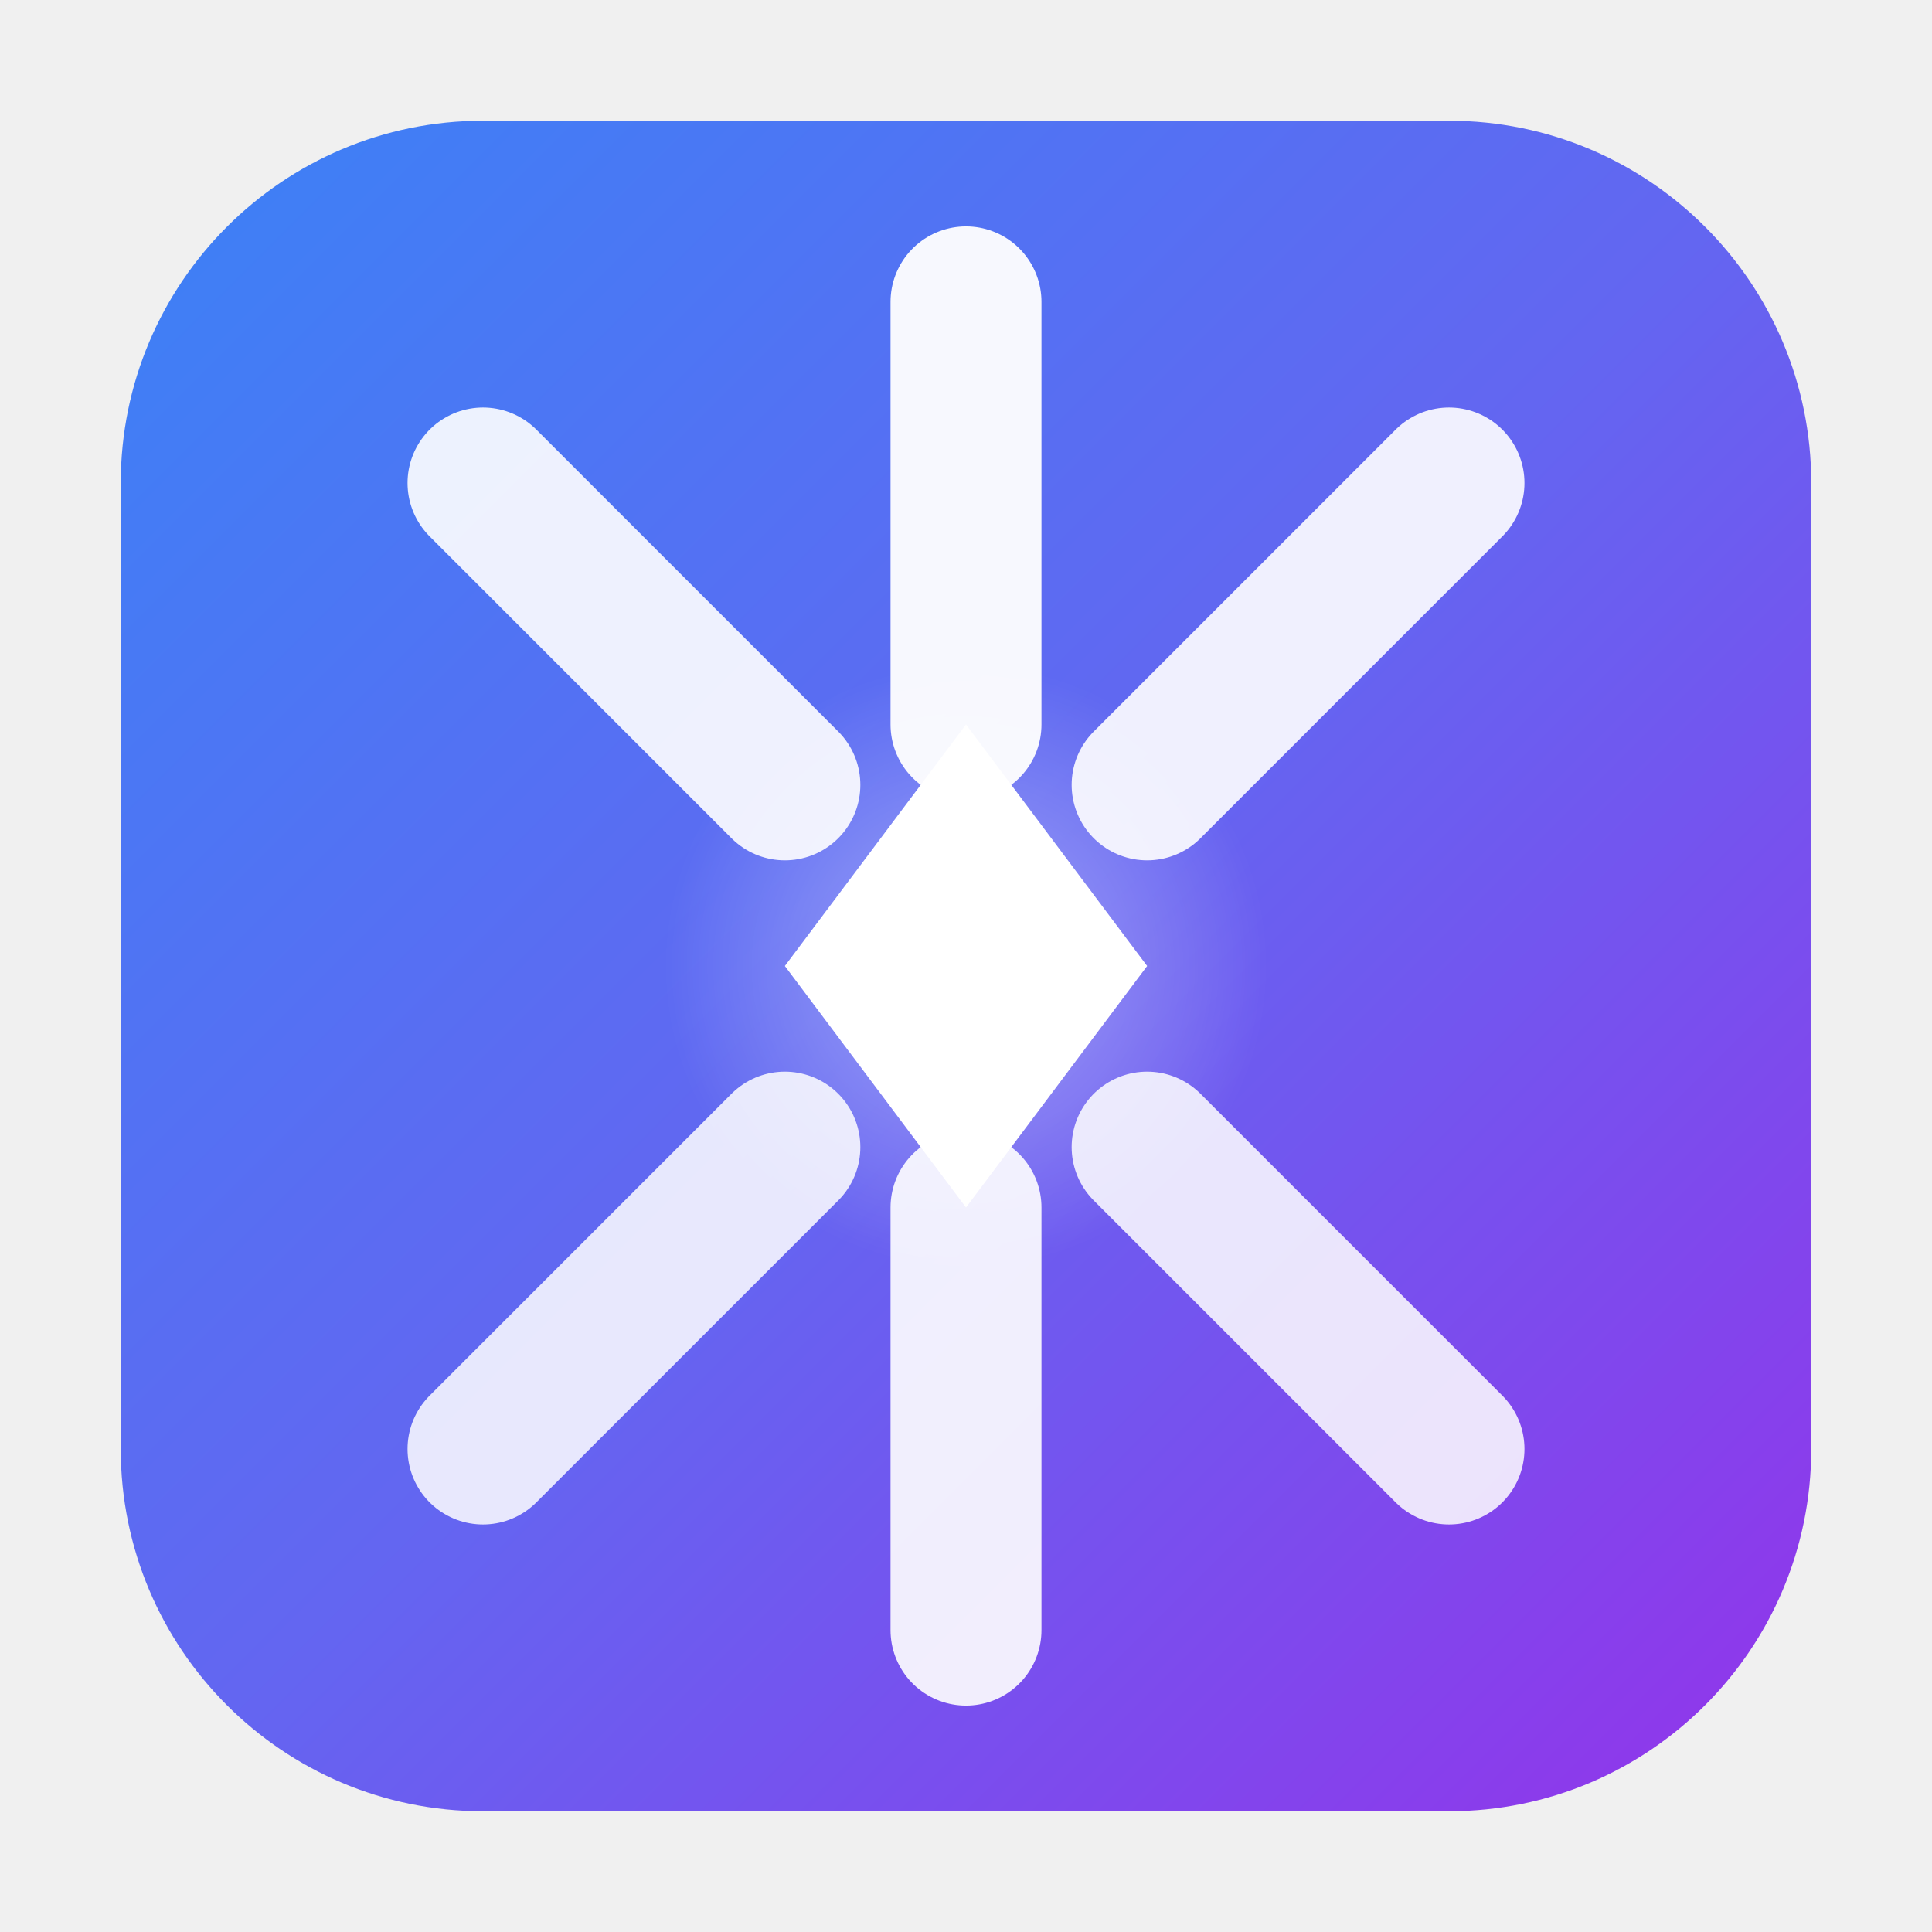
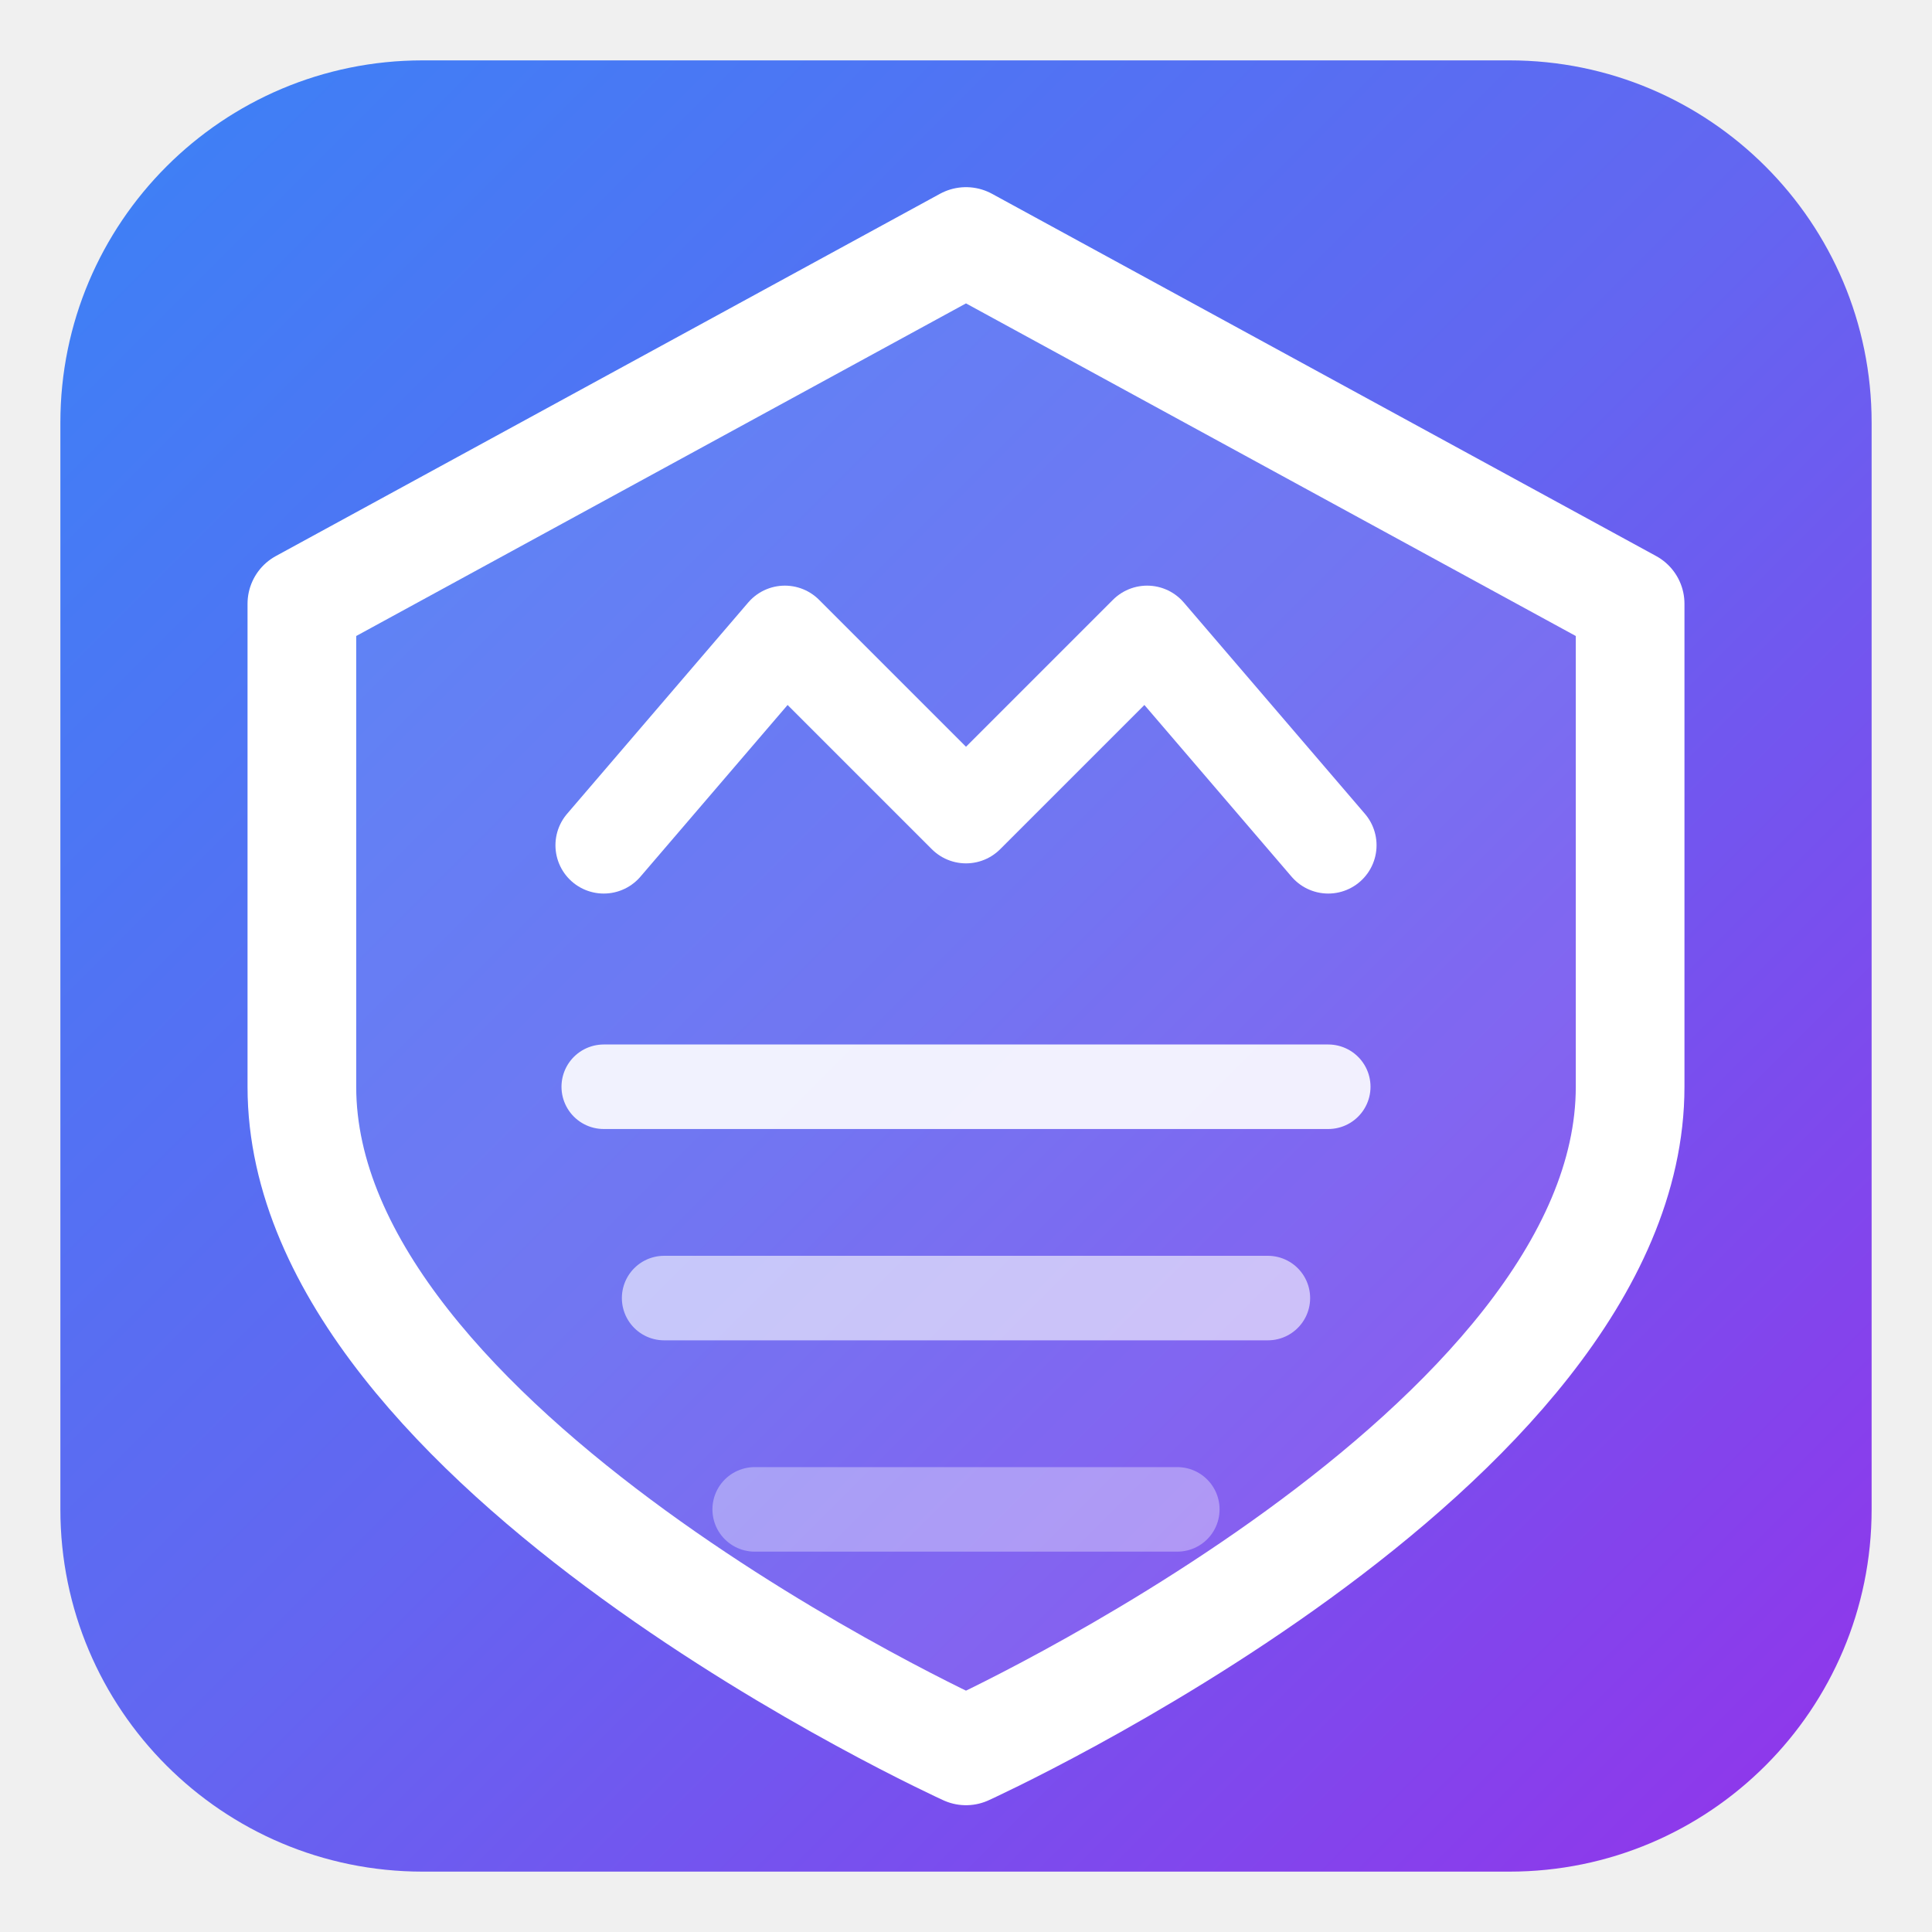
<svg xmlns="http://www.w3.org/2000/svg" viewBox="0 0 32 32">
  <defs>
-     <linearGradient id="logo-gradient" x1="0%" y1="0%" x2="100%" y2="100%">
+     <linearGradient id="bg" x1="0%" y1="0%" x2="100%" y2="100%">
      <stop offset="0%" style="stop-color:#3b82f6" />
      <stop offset="50%" style="stop-color:#6366f1" />
      <stop offset="100%" style="stop-color:#9333ea" />
    </linearGradient>
-     <radialGradient id="center-glow" cx="50%" cy="50%" r="50%">
-       <stop offset="0%" style="stop-color:#ffffff;stop-opacity:0.4" />
-       <stop offset="100%" style="stop-color:#ffffff;stop-opacity:0" />
-     </radialGradient>
  </defs>
-   <rect x="2" y="2" width="28" height="28" rx="6" fill="url(#logo-gradient)" />
-   <circle cx="16" cy="16" r="5" fill="url(#center-glow)" />
-   <line x1="16" y1="5" x2="16" y2="12" stroke="white" stroke-width="2.5" stroke-linecap="round" opacity="0.95" />
-   <line x1="24" y1="8" x2="19" y2="13" stroke="white" stroke-width="2.5" stroke-linecap="round" opacity="0.9" />
-   <line x1="24" y1="24" x2="19" y2="19" stroke="white" stroke-width="2.5" stroke-linecap="round" opacity="0.85" />
-   <line x1="16" y1="27" x2="16" y2="20" stroke="white" stroke-width="2.5" stroke-linecap="round" opacity="0.9" />
-   <line x1="8" y1="24" x2="13" y2="19" stroke="white" stroke-width="2.5" stroke-linecap="round" opacity="0.85" />
-   <line x1="8" y1="8" x2="13" y2="13" stroke="white" stroke-width="2.5" stroke-linecap="round" opacity="0.9" />
-   <path d="M16 12 L19 16 L16 20 L13 16 Z" fill="white" />
-   <path d="M16 13.5 L17.5 16 L16 18.5 L14.5 16 Z" fill="white" opacity="0.5" />
+   <rect x="1" y="1" width="30" height="30" rx="6" fill="url(#bg)" />
+   <path d="M16 4 L27 10 L27 18 C27 24 16 29 16 29 C16 29 5 24 5 18 L5 10 Z" stroke="white" stroke-width="1.8" stroke-linejoin="round" fill="white" fill-opacity="0.1" />
+   <path d="M10 14 L13 10.5 L16 13.5 L19 10.5 L22 14" stroke="white" stroke-width="1.6" stroke-linecap="round" stroke-linejoin="round" fill="none" />
+   <line x1="10" y1="18" x2="22" y2="18" stroke="white" stroke-width="1.4" stroke-linecap="round" opacity="0.9" />
+   <line x1="11" y1="21.5" x2="21" y2="21.5" stroke="white" stroke-width="1.4" stroke-linecap="round" opacity="0.6" />
+   <line x1="12.5" y1="25" x2="19.5" y2="25" stroke="white" stroke-width="1.4" stroke-linecap="round" opacity="0.35" />
</svg>
